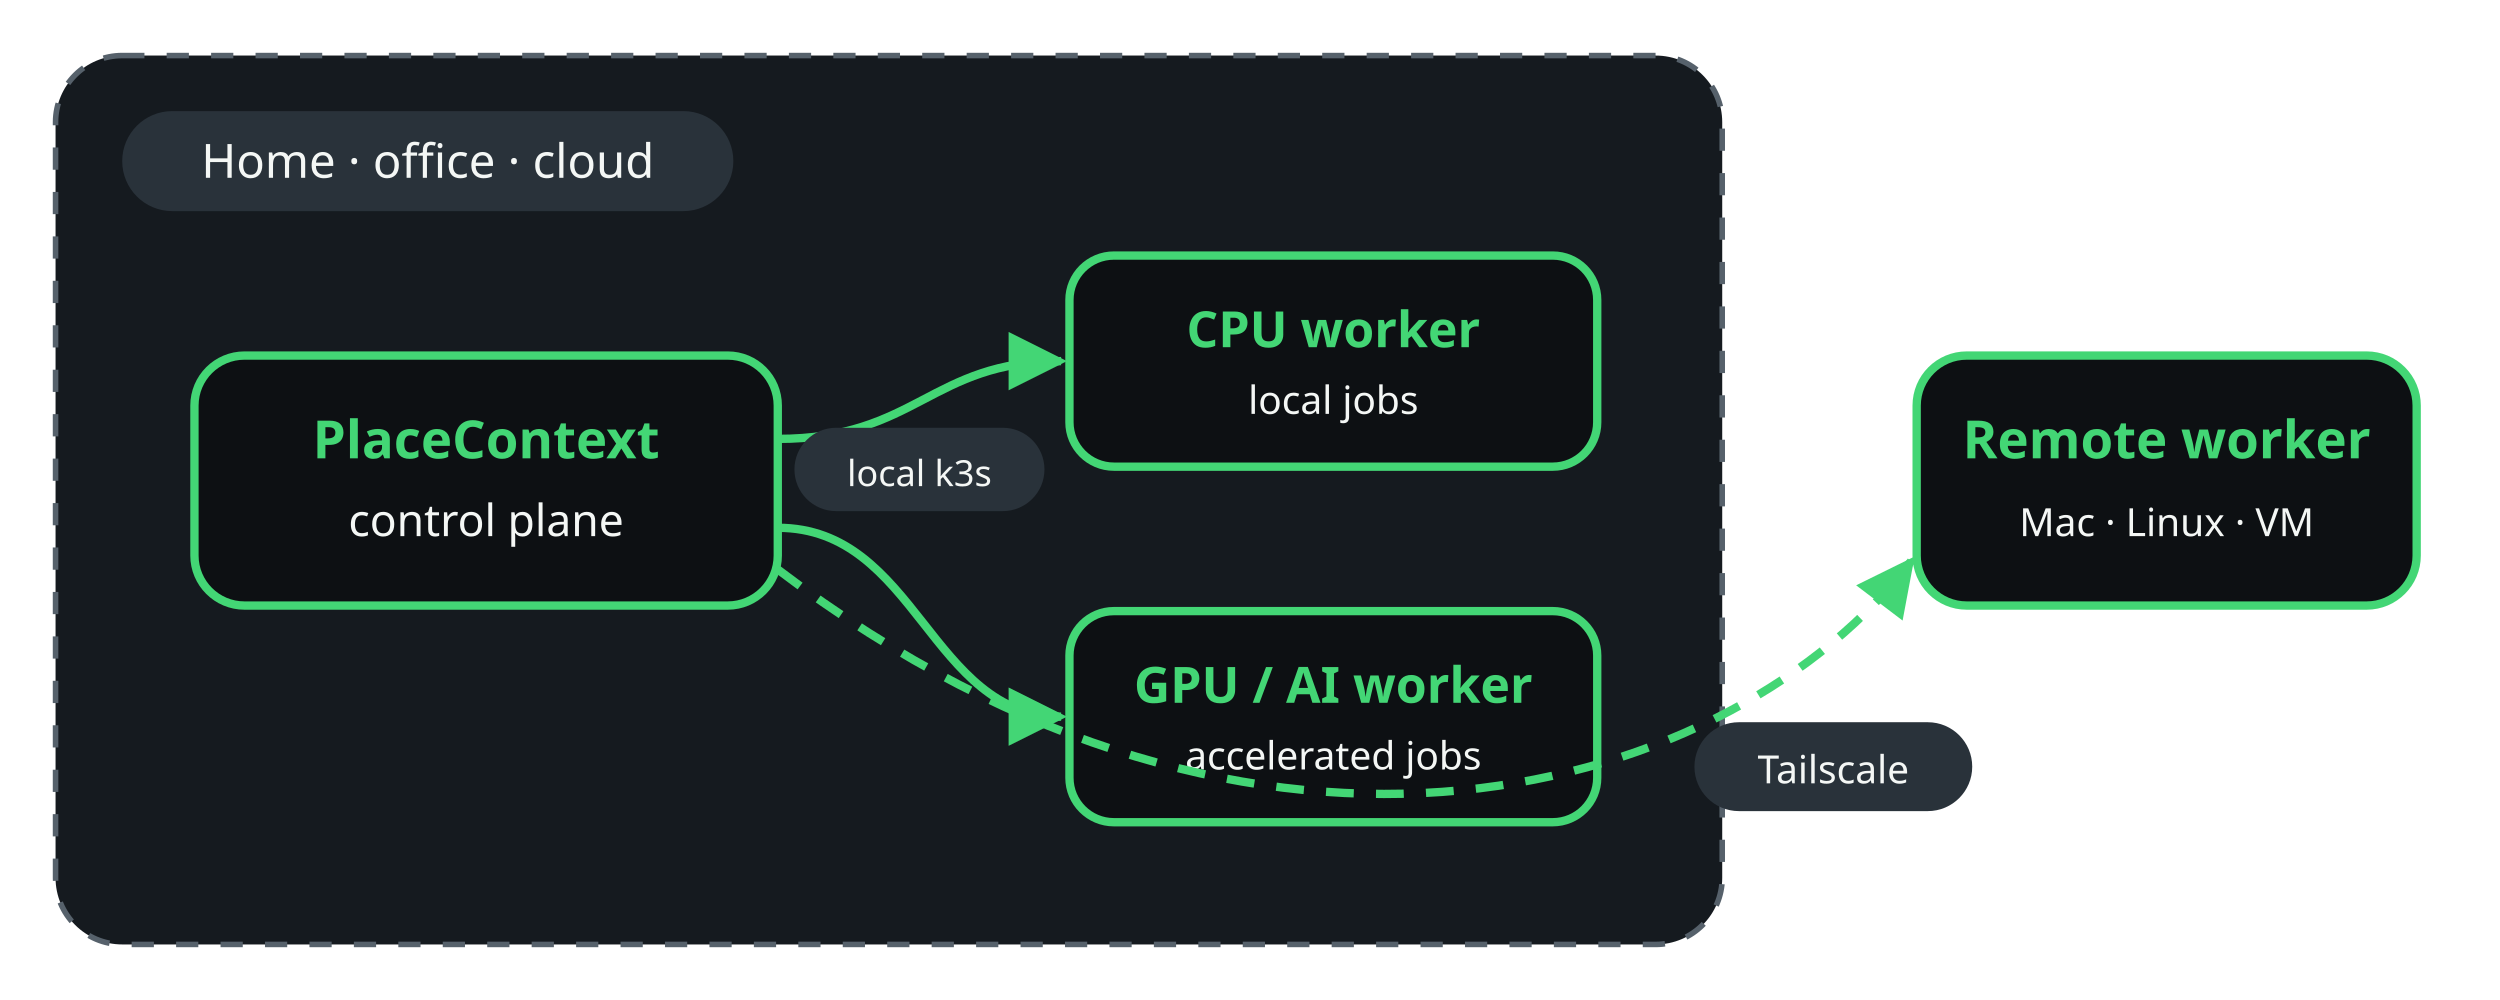
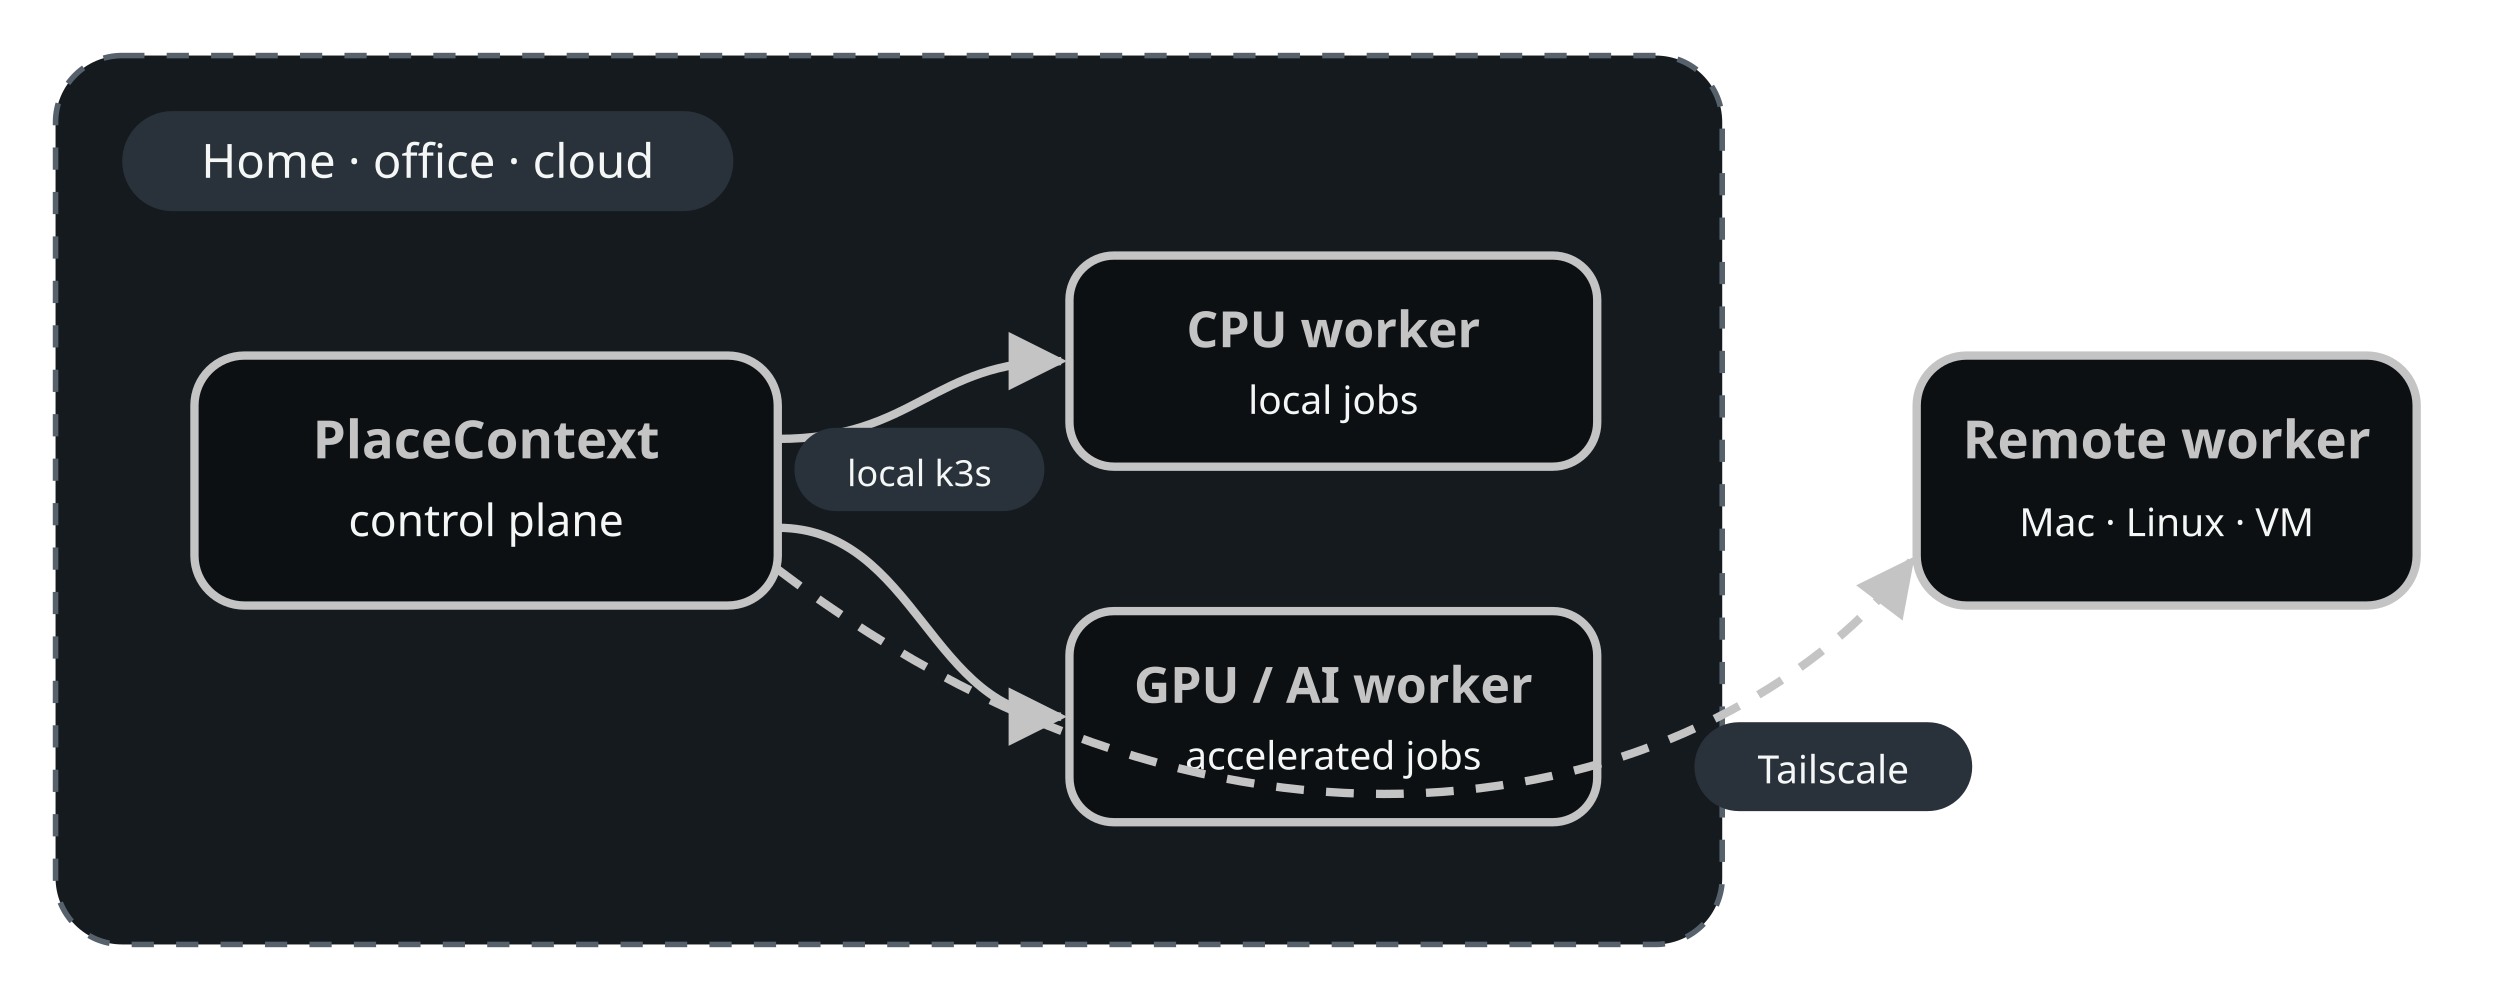
<svg xmlns="http://www.w3.org/2000/svg" viewBox="0 0 900 360" role="img" aria-labelledby="title desc">
  <defs>
    <marker id="arrow" viewBox="0 0 10 10" refX="9" refY="5" markerWidth="7" markerHeight="7" orient="auto-start-reverse">
-       <path d="M 0 0 L 10 5 L 0 10 z" fill="#43d675" />
+       <path d="M 0 0 L 10 5 L 0 10 z" fill="#c4c4c4" />
    </marker>
  </defs>
  <rect x="20" y="20" width="600" height="320" rx="24" fill="#151a1f" stroke="#56616b" stroke-width="2" stroke-dasharray="8 8" />
  <rect x="44" y="40" width="220" height="36" rx="18" fill="#29323a" />
  <text x="154" y="64" fill="#f4f7f5" font-family="sans-serif" font-size="17" text-anchor="middle">Home · office · cloud</text>
-   <rect x="70" y="128" width="210" height="90" rx="18" fill="#0d1013" stroke="#43d675" stroke-width="3" />
-   <text x="175" y="165" fill="#43d675" font-family="sans-serif" font-size="19" font-weight="700" text-anchor="middle">PlaceContext</text>
+   <rect x="70" y="128" width="210" height="90" rx="18" fill="#0d1013" stroke="#c4c4c4" stroke-width="3" />
+   <text x="175" y="165" fill="#c4c4c4" font-family="sans-serif" font-size="19" font-weight="700" text-anchor="middle">PlaceContext</text>
  <text x="175" y="193" fill="#f4f7f5" font-family="sans-serif" font-size="16" text-anchor="middle">control plane</text>
-   <rect x="385" y="92" width="190" height="76" rx="16" fill="#0d1013" stroke="#43d675" stroke-width="3" />
-   <text x="480" y="125" fill="#43d675" font-family="sans-serif" font-size="18" font-weight="700" text-anchor="middle">CPU worker</text>
+   <rect x="385" y="92" width="190" height="76" rx="16" fill="#0d1013" stroke="#c4c4c4" stroke-width="3" />
+   <text x="480" y="125" fill="#c4c4c4" font-family="sans-serif" font-size="18" font-weight="700" text-anchor="middle">CPU worker</text>
  <text x="480" y="149" fill="#f4f7f5" font-family="sans-serif" font-size="14" text-anchor="middle">local jobs</text>
-   <rect x="385" y="220" width="190" height="76" rx="16" fill="#0d1013" stroke="#43d675" stroke-width="3" />
-   <text x="480" y="253" fill="#43d675" font-family="sans-serif" font-size="18" font-weight="700" text-anchor="middle">GPU / AI worker</text>
+   <rect x="385" y="220" width="190" height="76" rx="16" fill="#0d1013" stroke="#c4c4c4" stroke-width="3" />
+   <text x="480" y="253" fill="#c4c4c4" font-family="sans-serif" font-size="18" font-weight="700" text-anchor="middle">GPU / AI worker</text>
  <text x="480" y="277" fill="#f4f7f5" font-family="sans-serif" font-size="14" text-anchor="middle">accelerated jobs</text>
-   <path d="M 280 158 C 330 158 335 130 382 130" fill="none" stroke="#43d675" stroke-width="3" marker-end="url(#arrow)" />
-   <path d="M 280 190 C 330 190 335 258 382 258" fill="none" stroke="#43d675" stroke-width="3" marker-end="url(#arrow)" />
+   <path d="M 280 158 C 330 158 335 130 382 130" fill="none" stroke="#c4c4c4" stroke-width="3" marker-end="url(#arrow)" />
+   <path d="M 280 190 C 330 190 335 258 382 258" fill="none" stroke="#c4c4c4" stroke-width="3" marker-end="url(#arrow)" />
  <rect x="286" y="154" width="90" height="30" rx="15" fill="#29323a" />
  <text x="331" y="175" fill="#f4f7f5" font-family="sans-serif" font-size="13" text-anchor="middle">local k3s</text>
-   <rect x="690" y="128" width="180" height="90" rx="18" fill="#0d1013" stroke="#43d675" stroke-width="3" />
-   <text x="780" y="165" fill="#43d675" font-family="sans-serif" font-size="19" font-weight="700" text-anchor="middle">Remote worker</text>
+   <rect x="690" y="128" width="180" height="90" rx="18" fill="#0d1013" stroke="#c4c4c4" stroke-width="3" />
+   <text x="780" y="165" fill="#c4c4c4" font-family="sans-serif" font-size="19" font-weight="700" text-anchor="middle">Remote worker</text>
  <text x="780" y="193" fill="#f4f7f5" font-family="sans-serif" font-size="14" text-anchor="middle">Mac · Linux · VM</text>
-   <path d="M 280 205 C 455 338 625 285 688 202" fill="none" stroke="#43d675" stroke-width="3" stroke-dasharray="10 8" marker-end="url(#arrow)" />
+   <path d="M 280 205 C 455 338 625 285 688 202" fill="none" stroke="#c4c4c4" stroke-width="3" stroke-dasharray="10 8" marker-end="url(#arrow)" />
  <rect x="610" y="260" width="100" height="32" rx="16" fill="#29323a" />
  <text x="660" y="282" fill="#f4f7f5" font-family="sans-serif" font-size="14" text-anchor="middle">Tailscale</text>
</svg>
